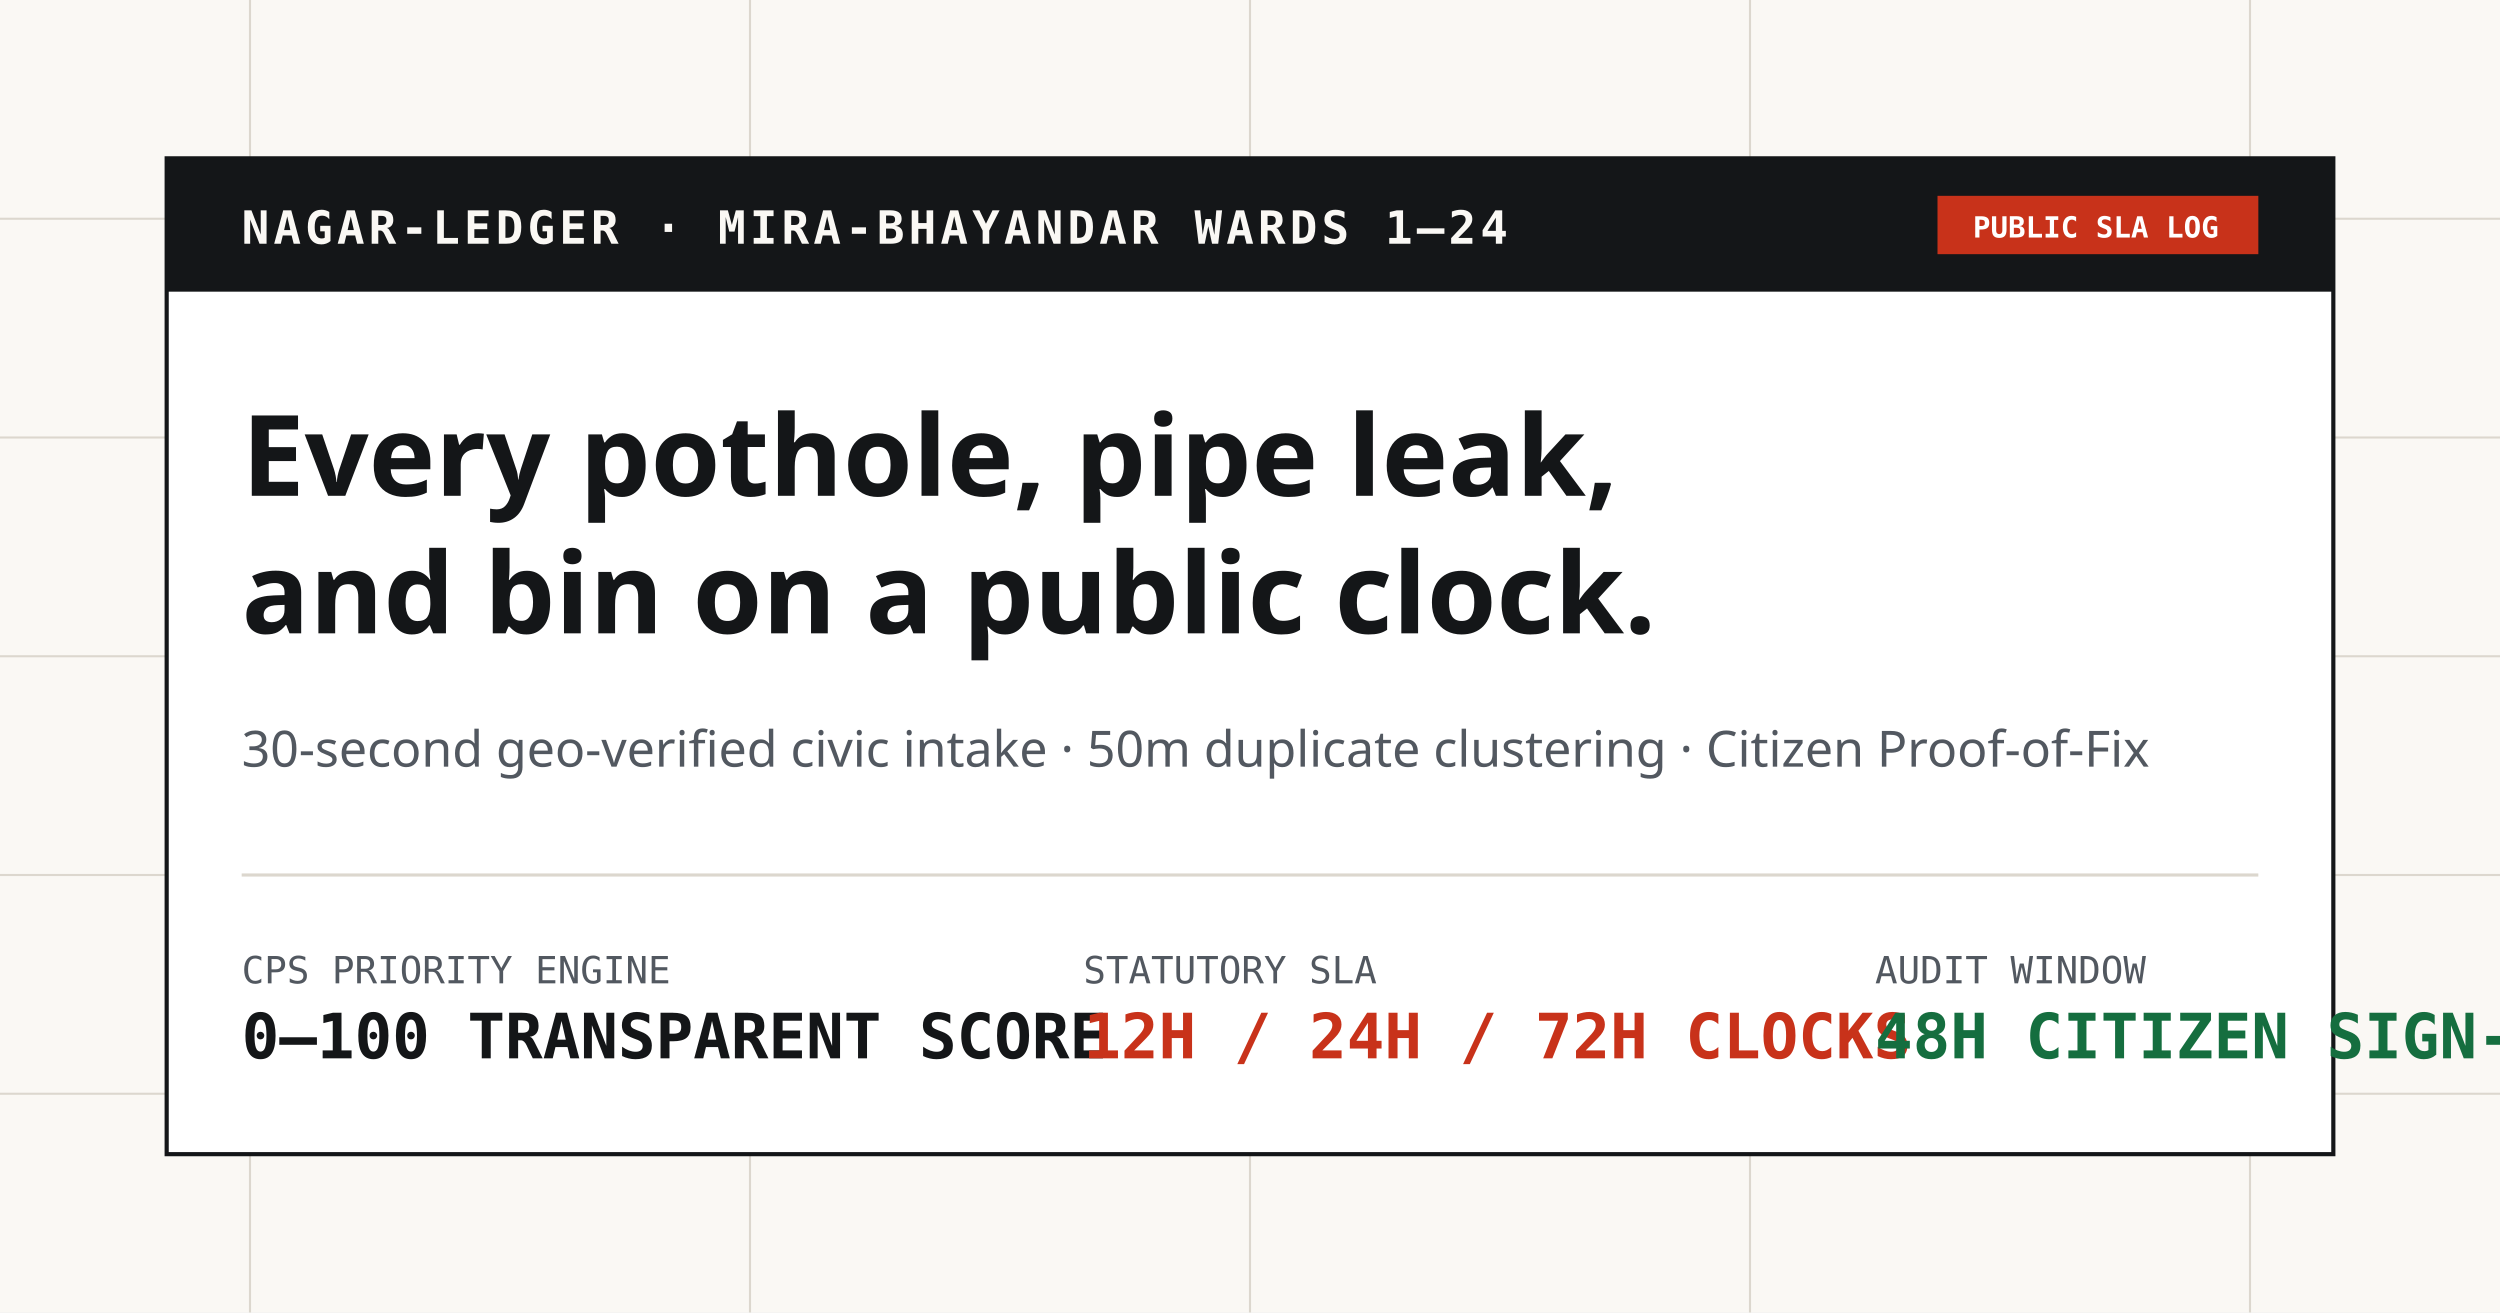
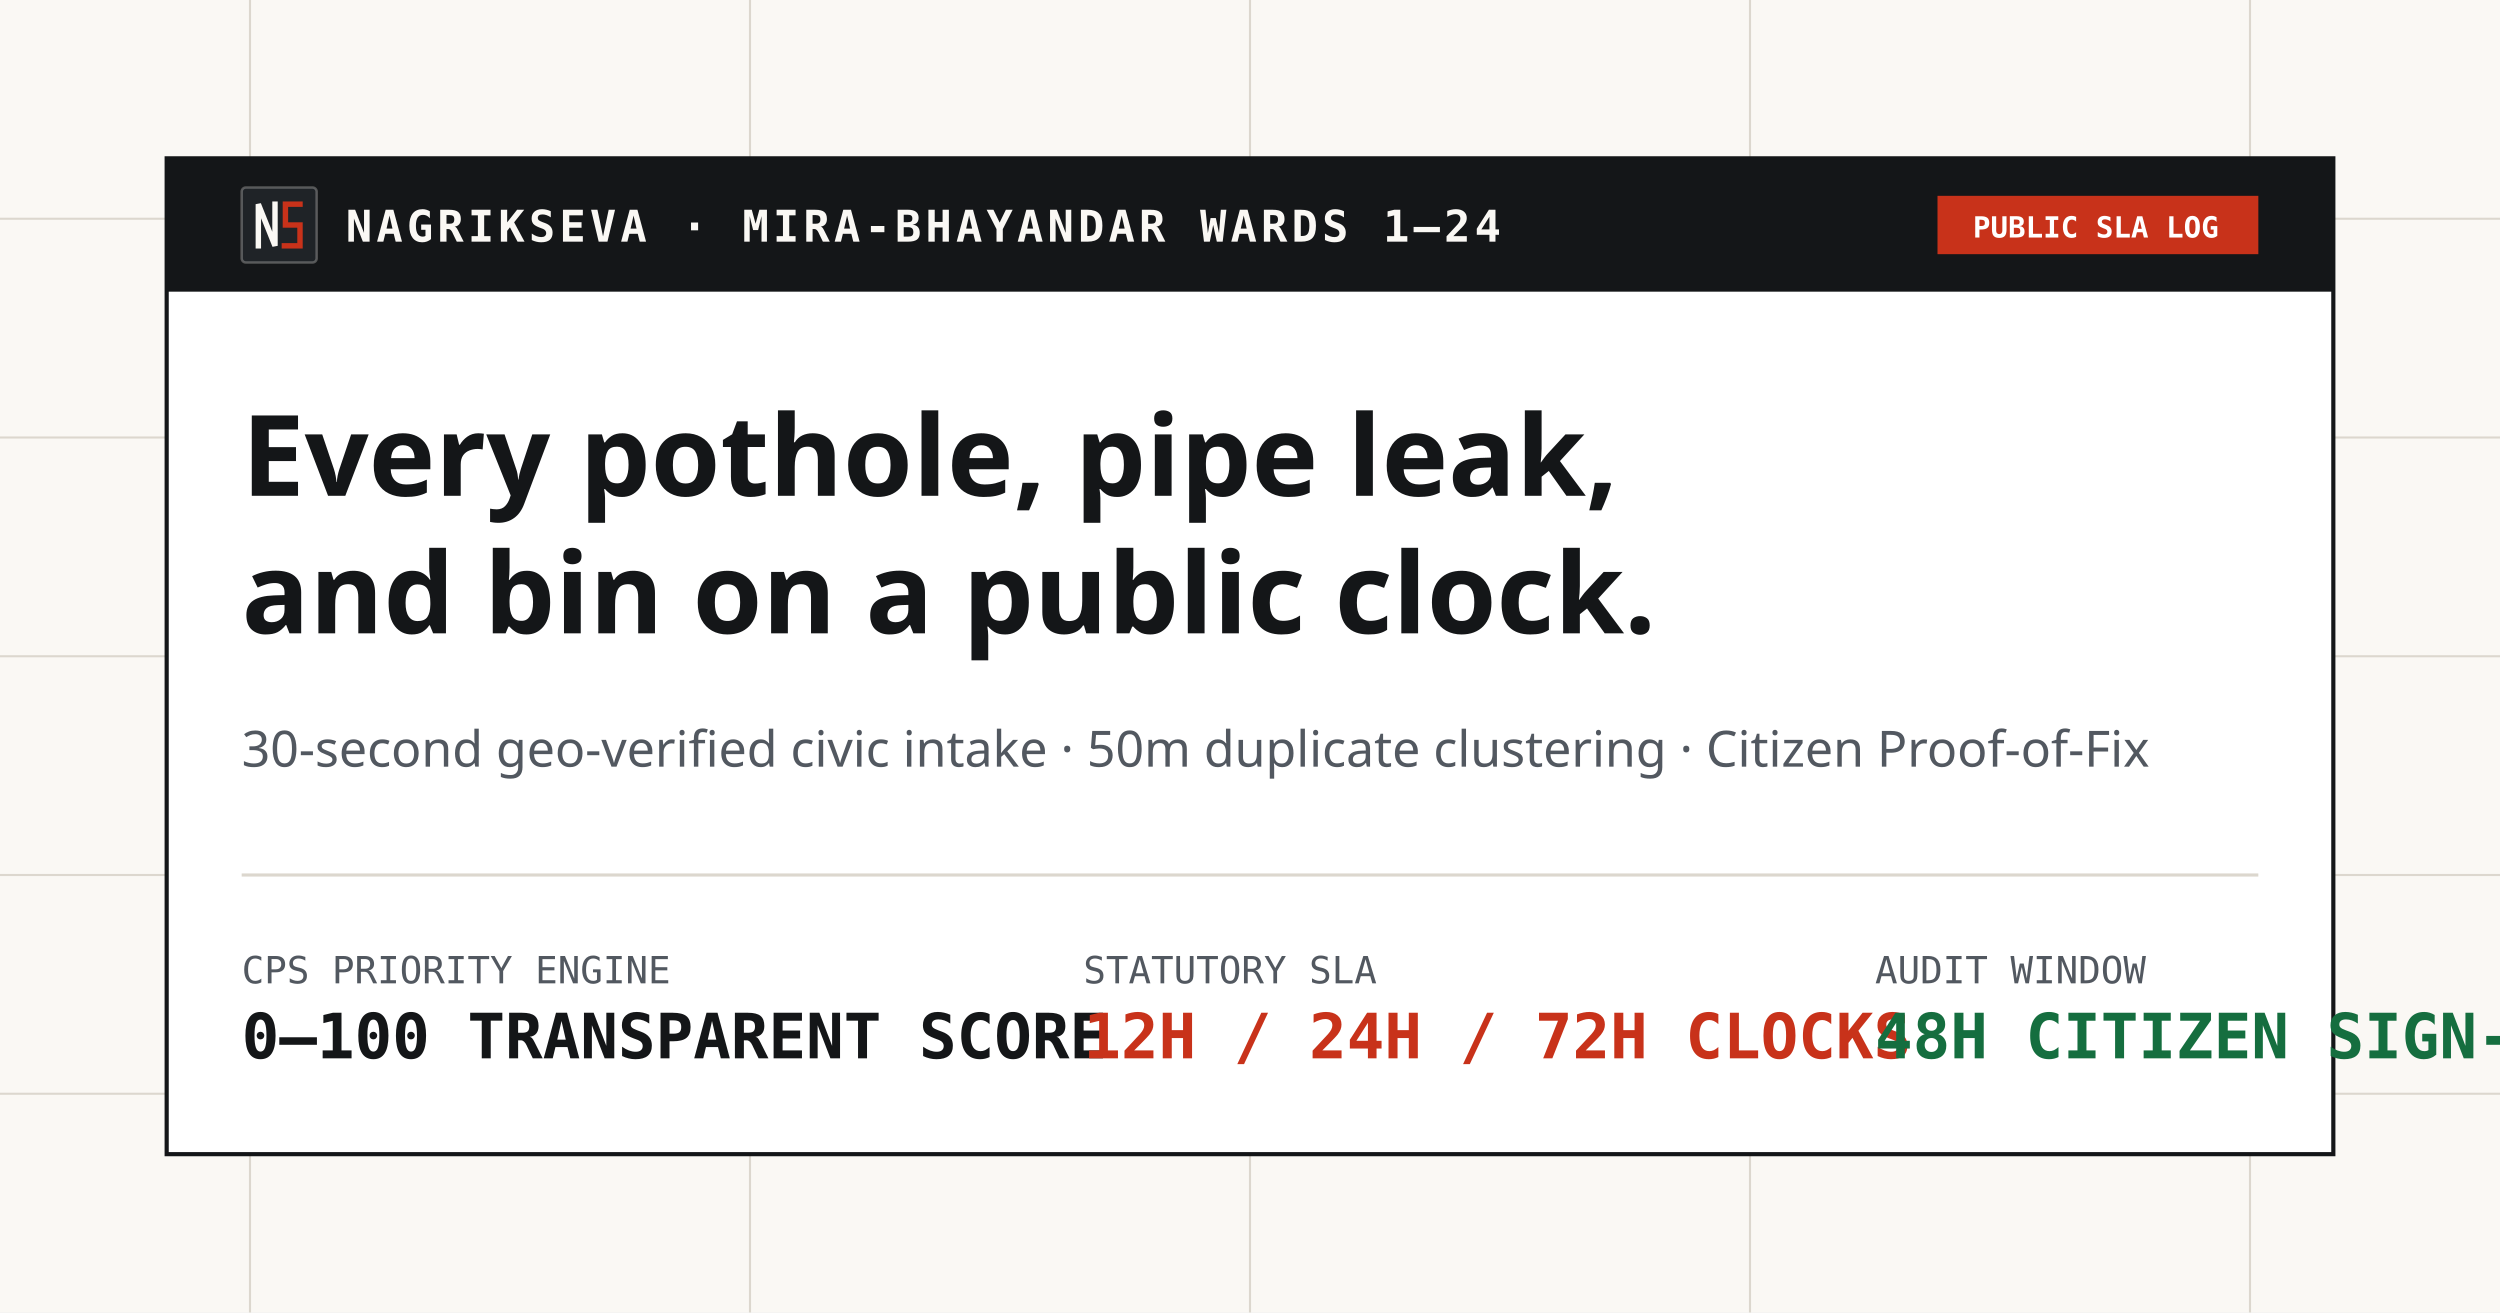
<svg xmlns="http://www.w3.org/2000/svg" viewBox="0 0 1200 630" width="1200" height="630" fill="none">
  <rect width="1200" height="630" fill="#FAF8F4" />
  <path d="M0 105H1200M0 210H1200M0 315H1200M0 420H1200M0 525H1200" stroke="#DCD7CE" stroke-width="1" />
  <path d="M120 0V630M360 0V630M600 0V630M840 0V630M1080 0V630" stroke="#DCD7CE" stroke-width="1" />
  <rect x="80" y="76" width="1040" height="478" fill="#FFFFFF" stroke="#141618" stroke-width="2" />
  <rect x="80" y="76" width="1040" height="64" fill="#141618" />
-   <text x="116" y="117" fill="#FAF8F4" font-family="monospace" font-size="22" font-weight="600" letter-spacing="2">NAGAR-LEDGER · MIRA-BHAYANDAR WARDS 1–24</text>
+   <rect x="116" y="90" width="36" height="36" rx="2" fill="#1F2327" stroke="#FAF8F4" stroke-opacity="0.28" stroke-width="1.2" />
+   <path d="M124 118V98L132 118V98" stroke="#FAF8F4" stroke-width="2.6" stroke-linecap="square" stroke-linejoin="miter" />
+   <path d="M144 98H137V108H144V118H136.5" stroke="#C8321A" stroke-width="2.6" stroke-linecap="square" stroke-linejoin="miter" />
+   <text x="166" y="116" fill="#FAF8F4" font-family="monospace" font-size="21" font-weight="600" letter-spacing="2">NAGRIKSEVA · MIRA-BHAYANDAR WARDS 1–24</text>
  <rect x="930" y="94" width="154" height="28" fill="#C8321A" />
  <text x="947" y="114" fill="#FFFFFF" font-family="monospace" font-size="14" font-weight="600">PUBLIC SLA LOG</text>
  <text x="116" y="238" fill="#141618" font-family="sans-serif" font-size="54" font-weight="700">Every pothole, pipe leak,</text>
  <text x="116" y="304" fill="#141618" font-family="sans-serif" font-size="54" font-weight="700">and bin on a public clock.</text>
  <text x="116" y="368" fill="#525860" font-family="sans-serif" font-size="24">30-second geo-verified civic intake · 50m duplicate clustering · Citizen Proof-of-Fix</text>
  <line x1="116" y1="420" x2="1084" y2="420" stroke="#DCD7CE" stroke-width="1.5" />
  <text x="116" y="472" fill="#525860" font-family="monospace" font-size="18">CPS PRIORITY ENGINE</text>
  <text x="116" y="508" fill="#141618" font-family="monospace" font-size="30" font-weight="600">0–100 TRANSPARENT SCORE</text>
  <text x="520" y="472" fill="#525860" font-family="monospace" font-size="18">STATUTORY SLA</text>
  <text x="520" y="508" fill="#C8321A" font-family="monospace" font-size="30" font-weight="600">12H / 24H / 72H CLOCKS</text>
  <text x="900" y="472" fill="#525860" font-family="monospace" font-size="18">AUDIT WINDOW</text>
  <text x="900" y="508" fill="#156E3F" font-family="monospace" font-size="30" font-weight="600">48H CITIZEN SIGN-OFF</text>
</svg>
